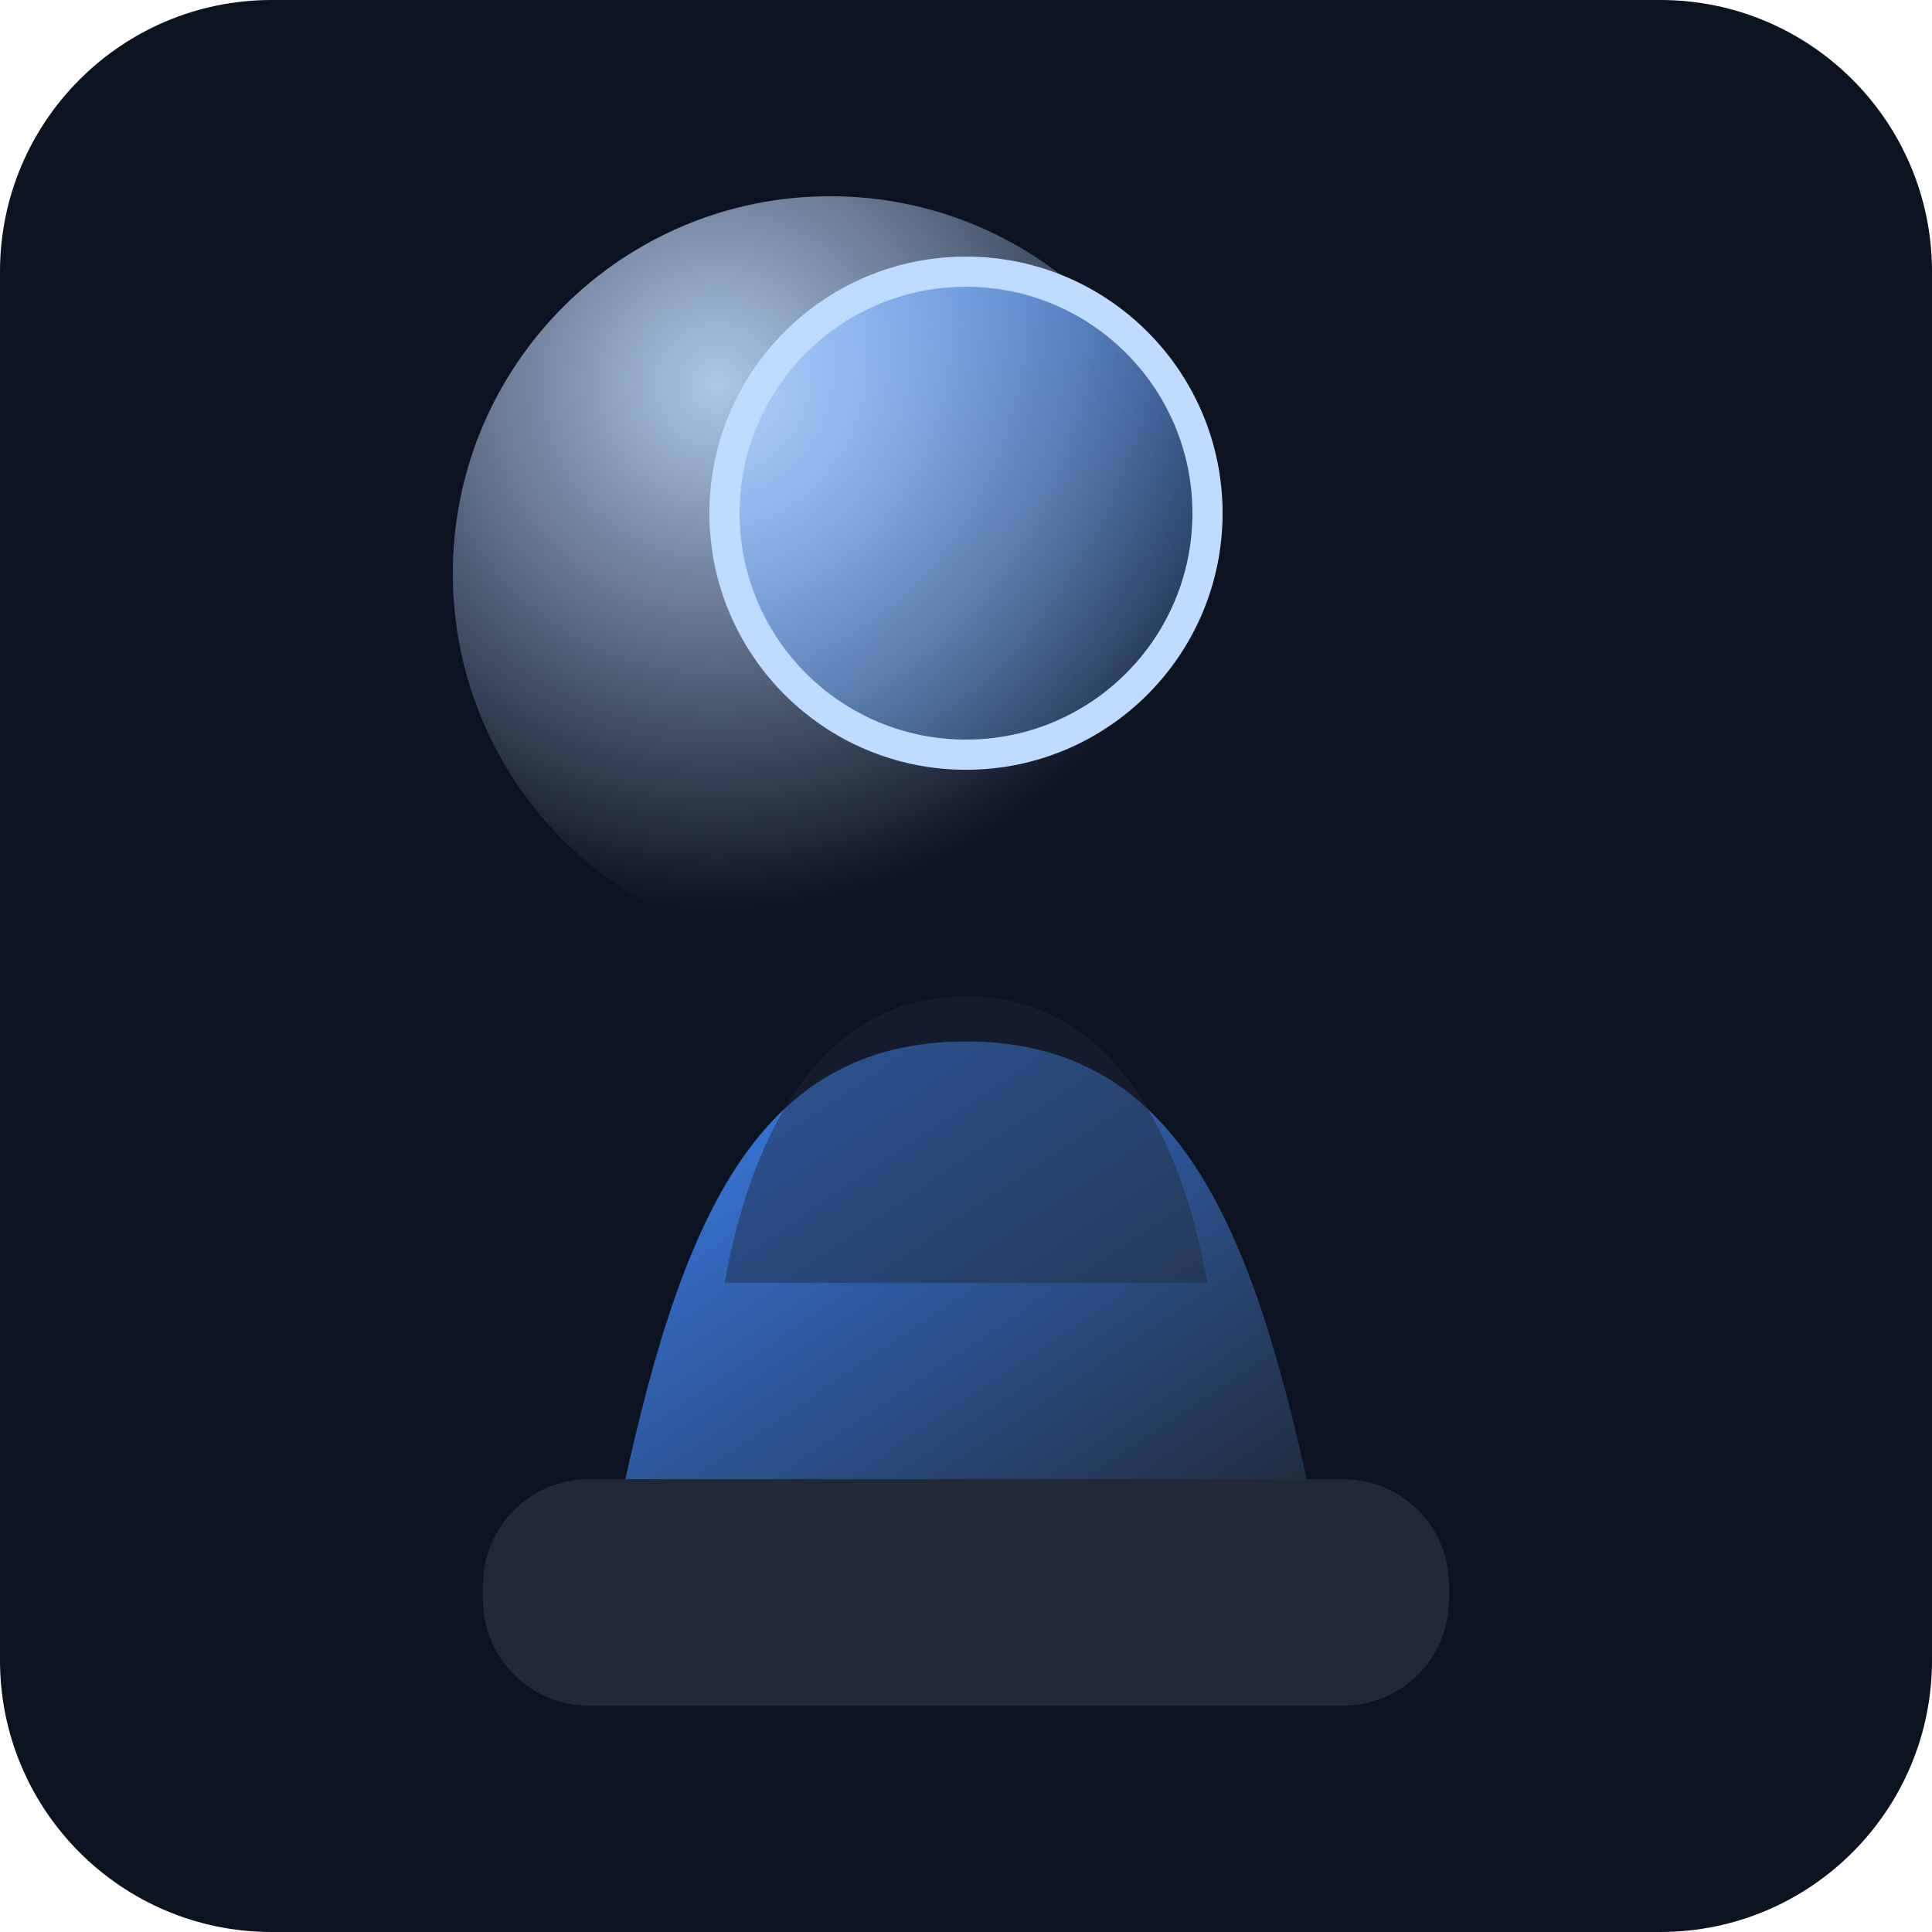
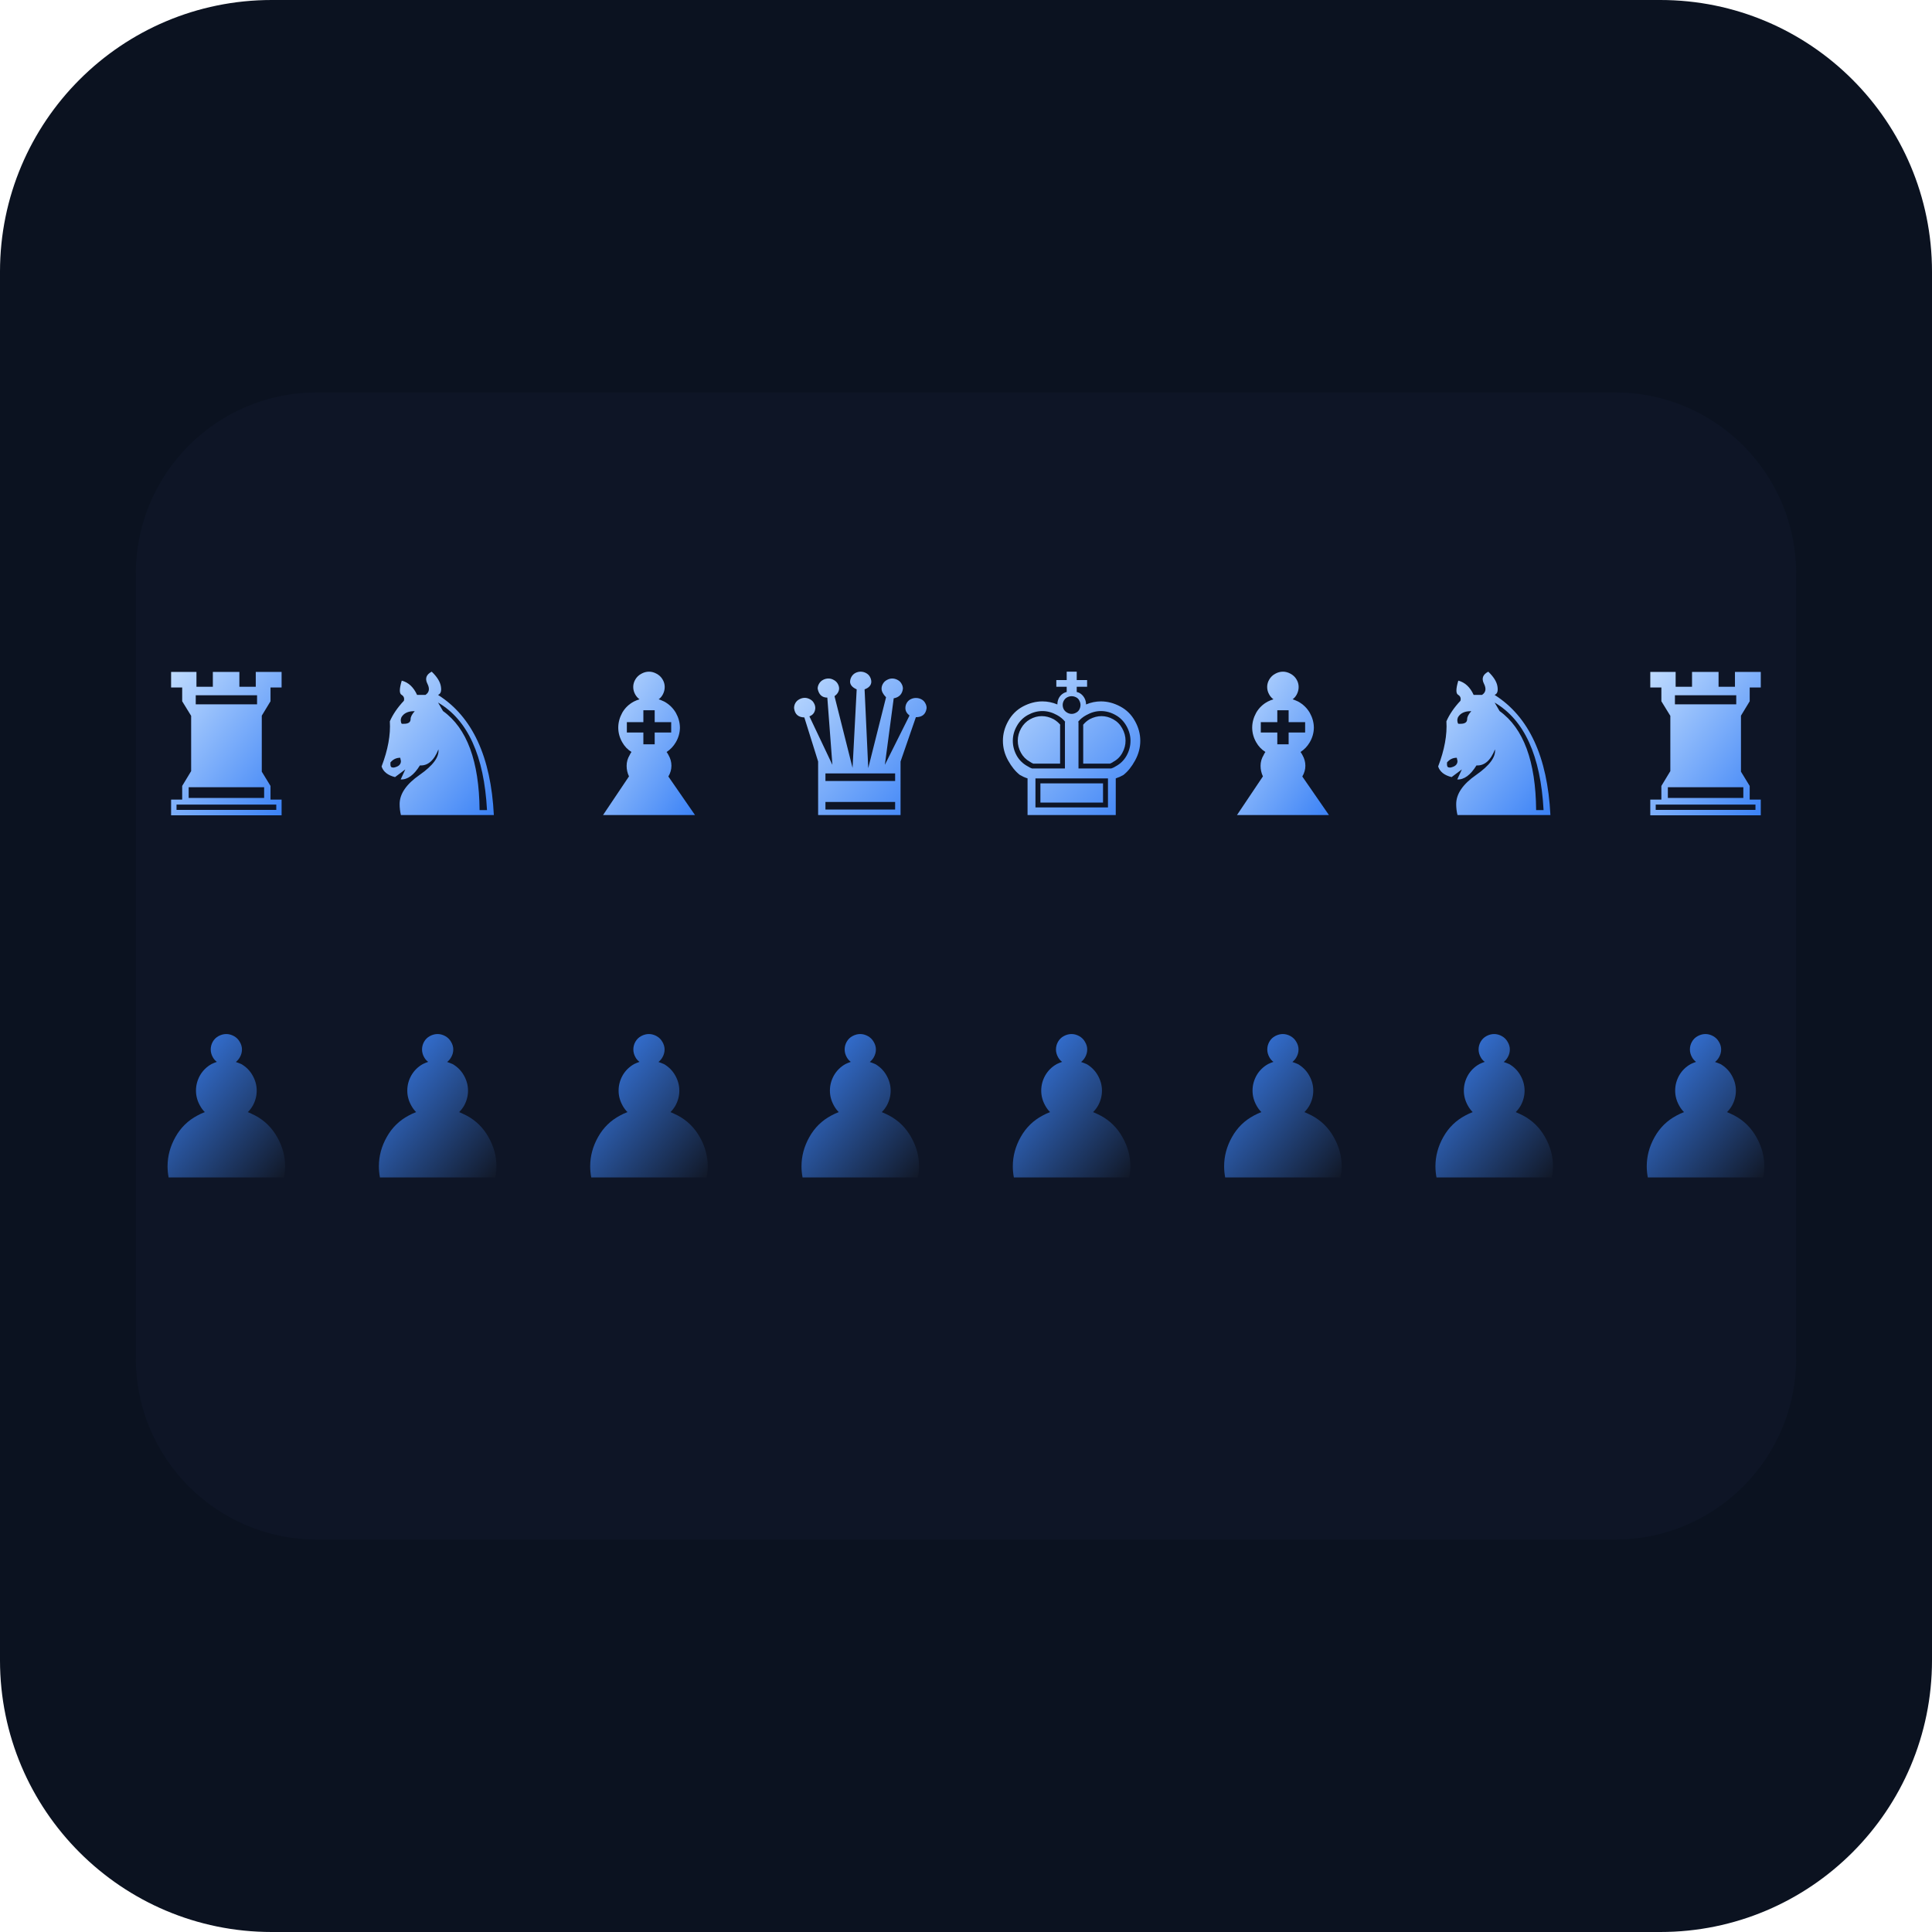
<svg xmlns="http://www.w3.org/2000/svg" width="256" height="256" viewBox="0 0 256 256">
  <defs>
-     <radialGradient id="shine" cx="35%" cy="25%" r="70%">
-       <stop offset="0%" stop-color="#bfdbfe" stop-opacity="0.9" />
-       <stop offset="100%" stop-color="#bfdbfe" stop-opacity="0" />
-     </radialGradient>
-     <linearGradient id="body" x1="0" y1="0" x2="1" y2="1">
+     <linearGradient id="piece" x1="0" y1="0" x2="1" y2="1">
      <stop offset="0%" stop-color="#3b82f6" />
-       <stop offset="100%" stop-color="#1f2937" />
+       <stop offset="100%" stop-color="#111827" />
+     </linearGradient>
+     <linearGradient id="pieceAlt" x1="0" y1="0" x2="1" y2="1">
+       <stop offset="0%" stop-color="#bfdbfe" />
+       <stop offset="100%" stop-color="#3b82f6" />
    </linearGradient>
  </defs>
  <rect width="256" height="256" rx="36" fill="#0b1220" />
-   <circle cx="128" cy="68" r="32" fill="url(#body)" stroke="#bfdbfe" stroke-width="4" />
-   <path d="M82 200c8-38 18-62 46-62s38 24 46 62" fill="url(#body)" />
-   <path d="M96 170c4-22 14-38 32-38s28 16 32 38" fill="#1f2937" opacity="0.45" />
-   <rect x="64" y="196" width="128" height="30" rx="14" fill="#1f2937" />
-   <circle cx="110" cy="76" r="50" fill="url(#shine)" />
+   <rect x="18" y="52" width="220" height="152" rx="24" fill="#0f172a" opacity="0.65" />
+   <g font-family="'DejaVu Sans','Segoe UI Symbol','Noto Sans Symbols2','Apple Symbols',sans-serif" font-size="26" font-weight="700" text-anchor="middle">
+     <text x="30" y="108" fill="url(#pieceAlt)">♜</text>
+     <text x="58" y="108" fill="url(#pieceAlt)">♞</text>
+     <text x="86" y="108" fill="url(#pieceAlt)">♝</text>
+     <text x="114" y="108" fill="url(#pieceAlt)">♛</text>
+     <text x="142" y="108" fill="url(#pieceAlt)">♚</text>
+     <text x="170" y="108" fill="url(#pieceAlt)">♝</text>
+     <text x="198" y="108" fill="url(#pieceAlt)">♞</text>
+     <text x="226" y="108" fill="url(#pieceAlt)">♜</text>
+     <text x="30" y="156" fill="url(#piece)">♟</text>
+     <text x="58" y="156" fill="url(#piece)">♟</text>
+     <text x="86" y="156" fill="url(#piece)">♟</text>
+     <text x="114" y="156" fill="url(#piece)">♟</text>
+     <text x="142" y="156" fill="url(#piece)">♟</text>
+     <text x="170" y="156" fill="url(#piece)">♟</text>
+     <text x="198" y="156" fill="url(#piece)">♟</text>
+     <text x="226" y="156" fill="url(#piece)">♟</text>
+   </g>
</svg>
